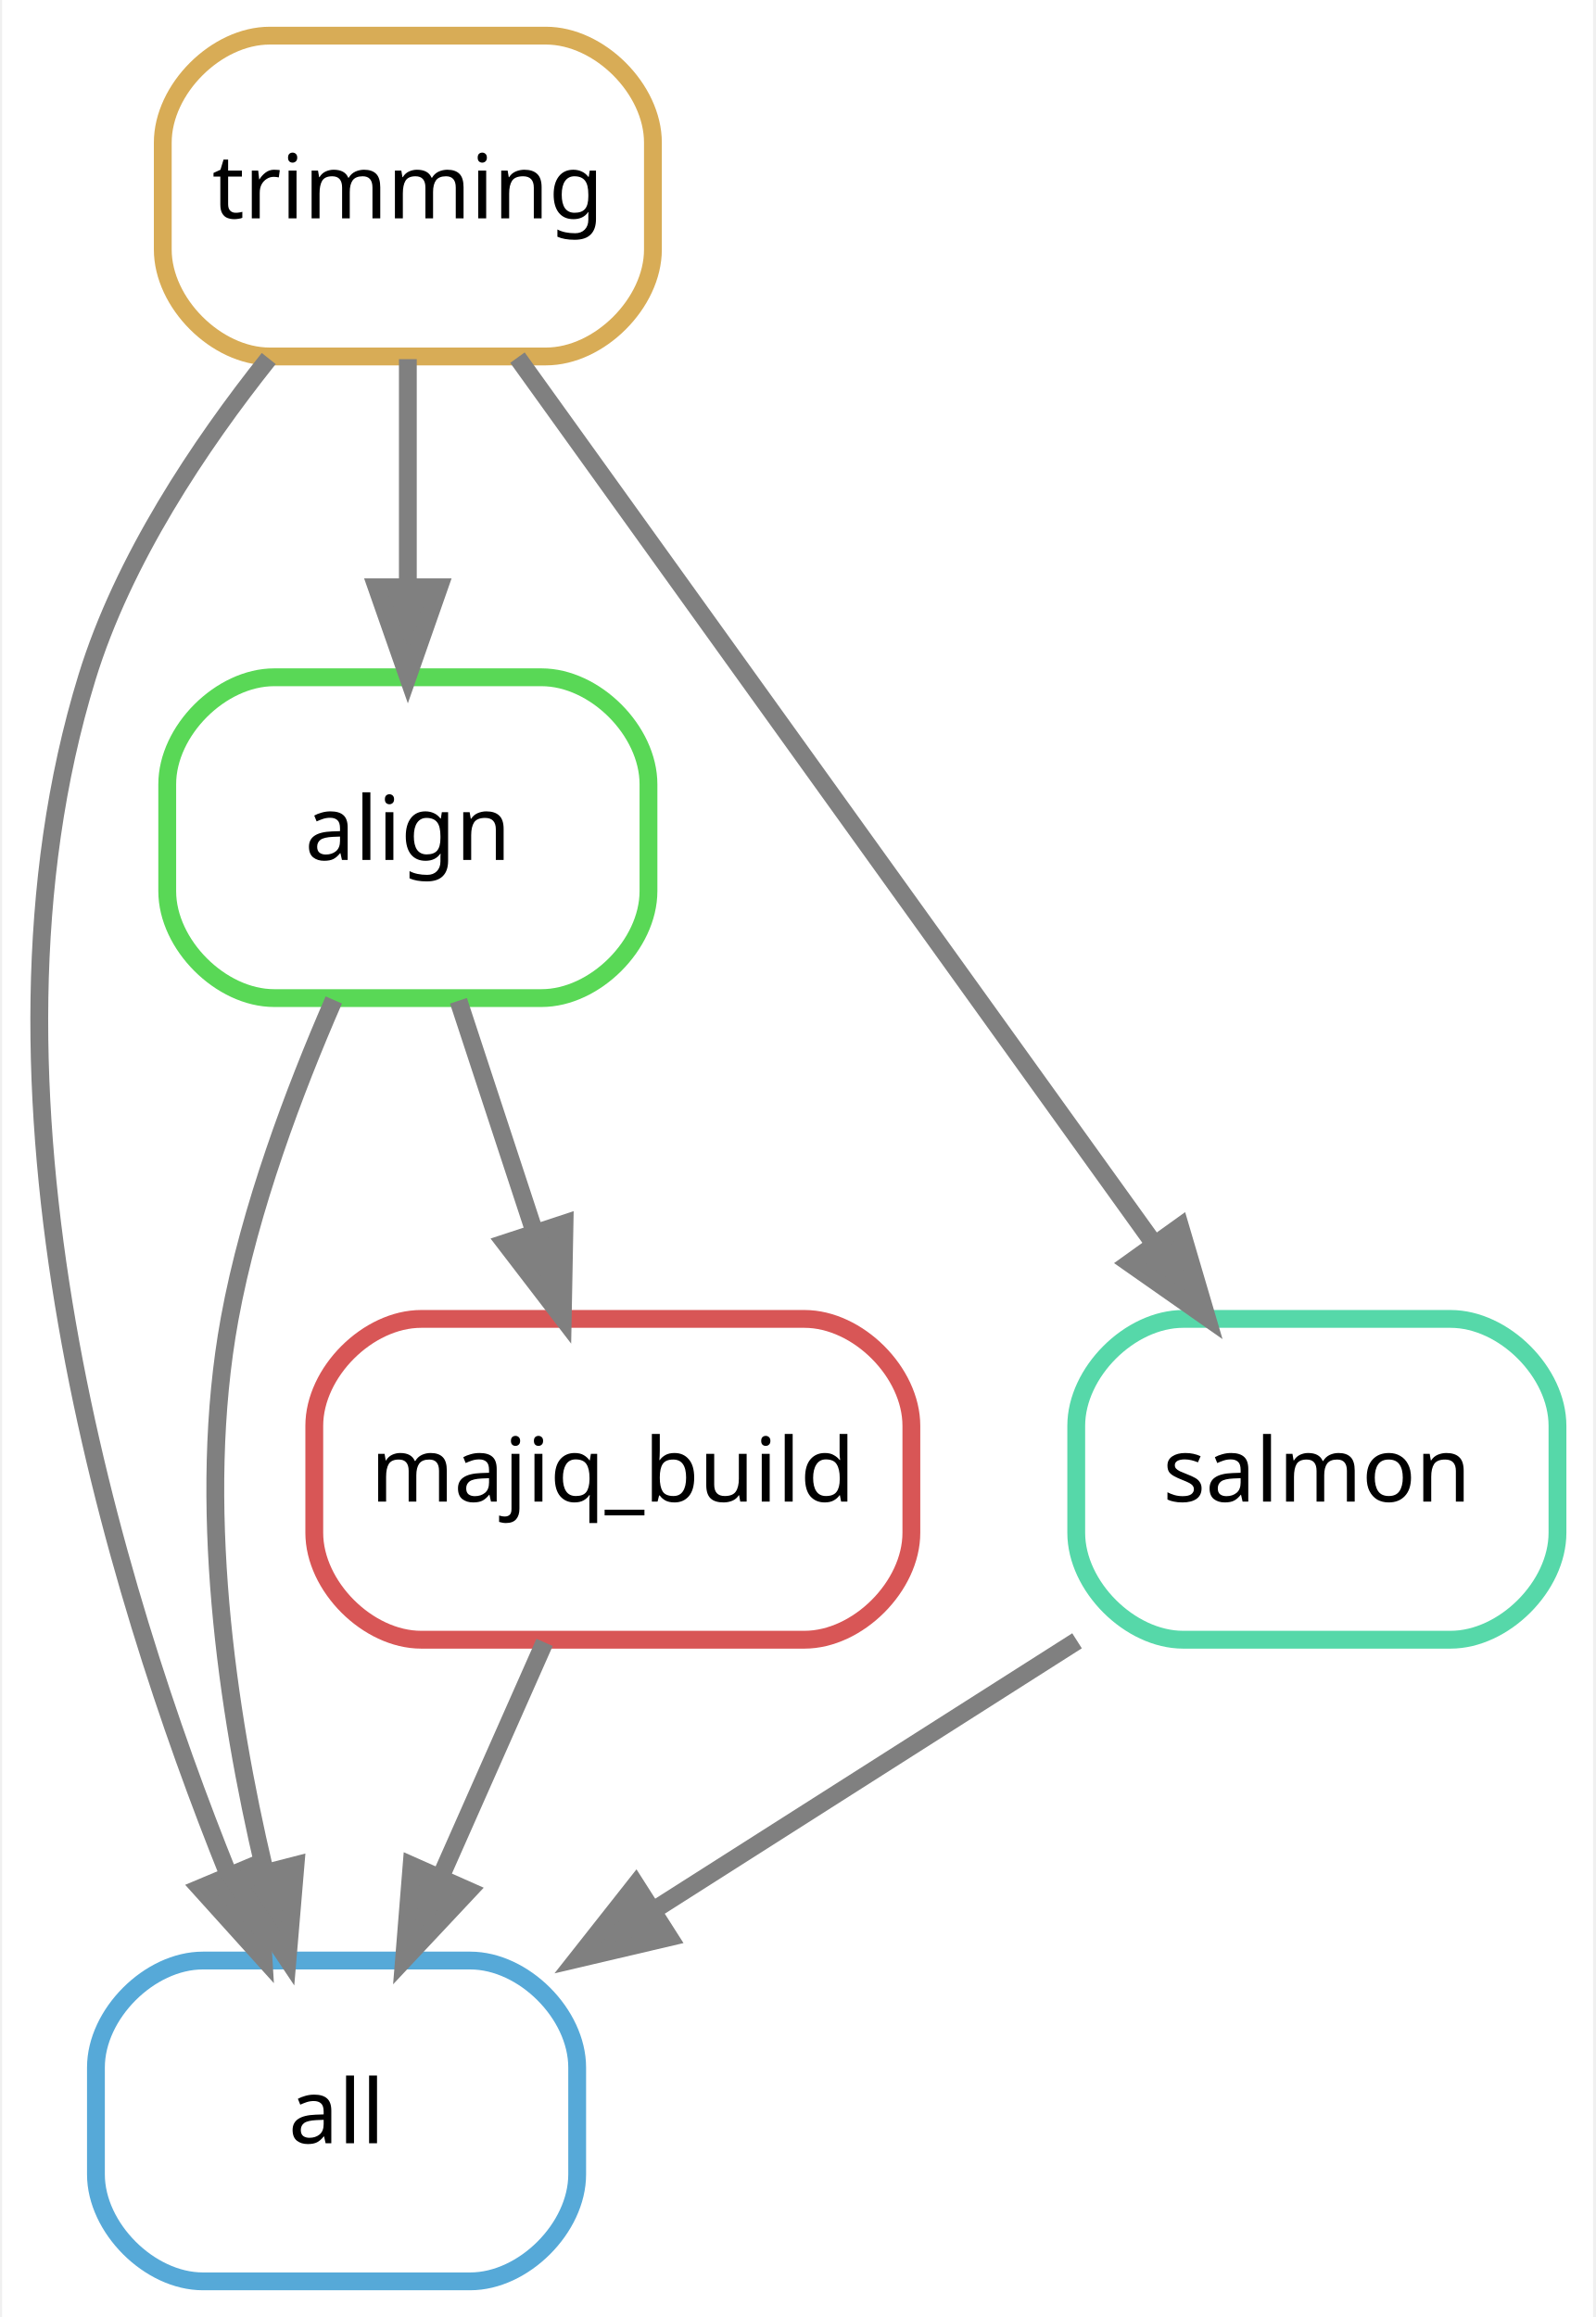
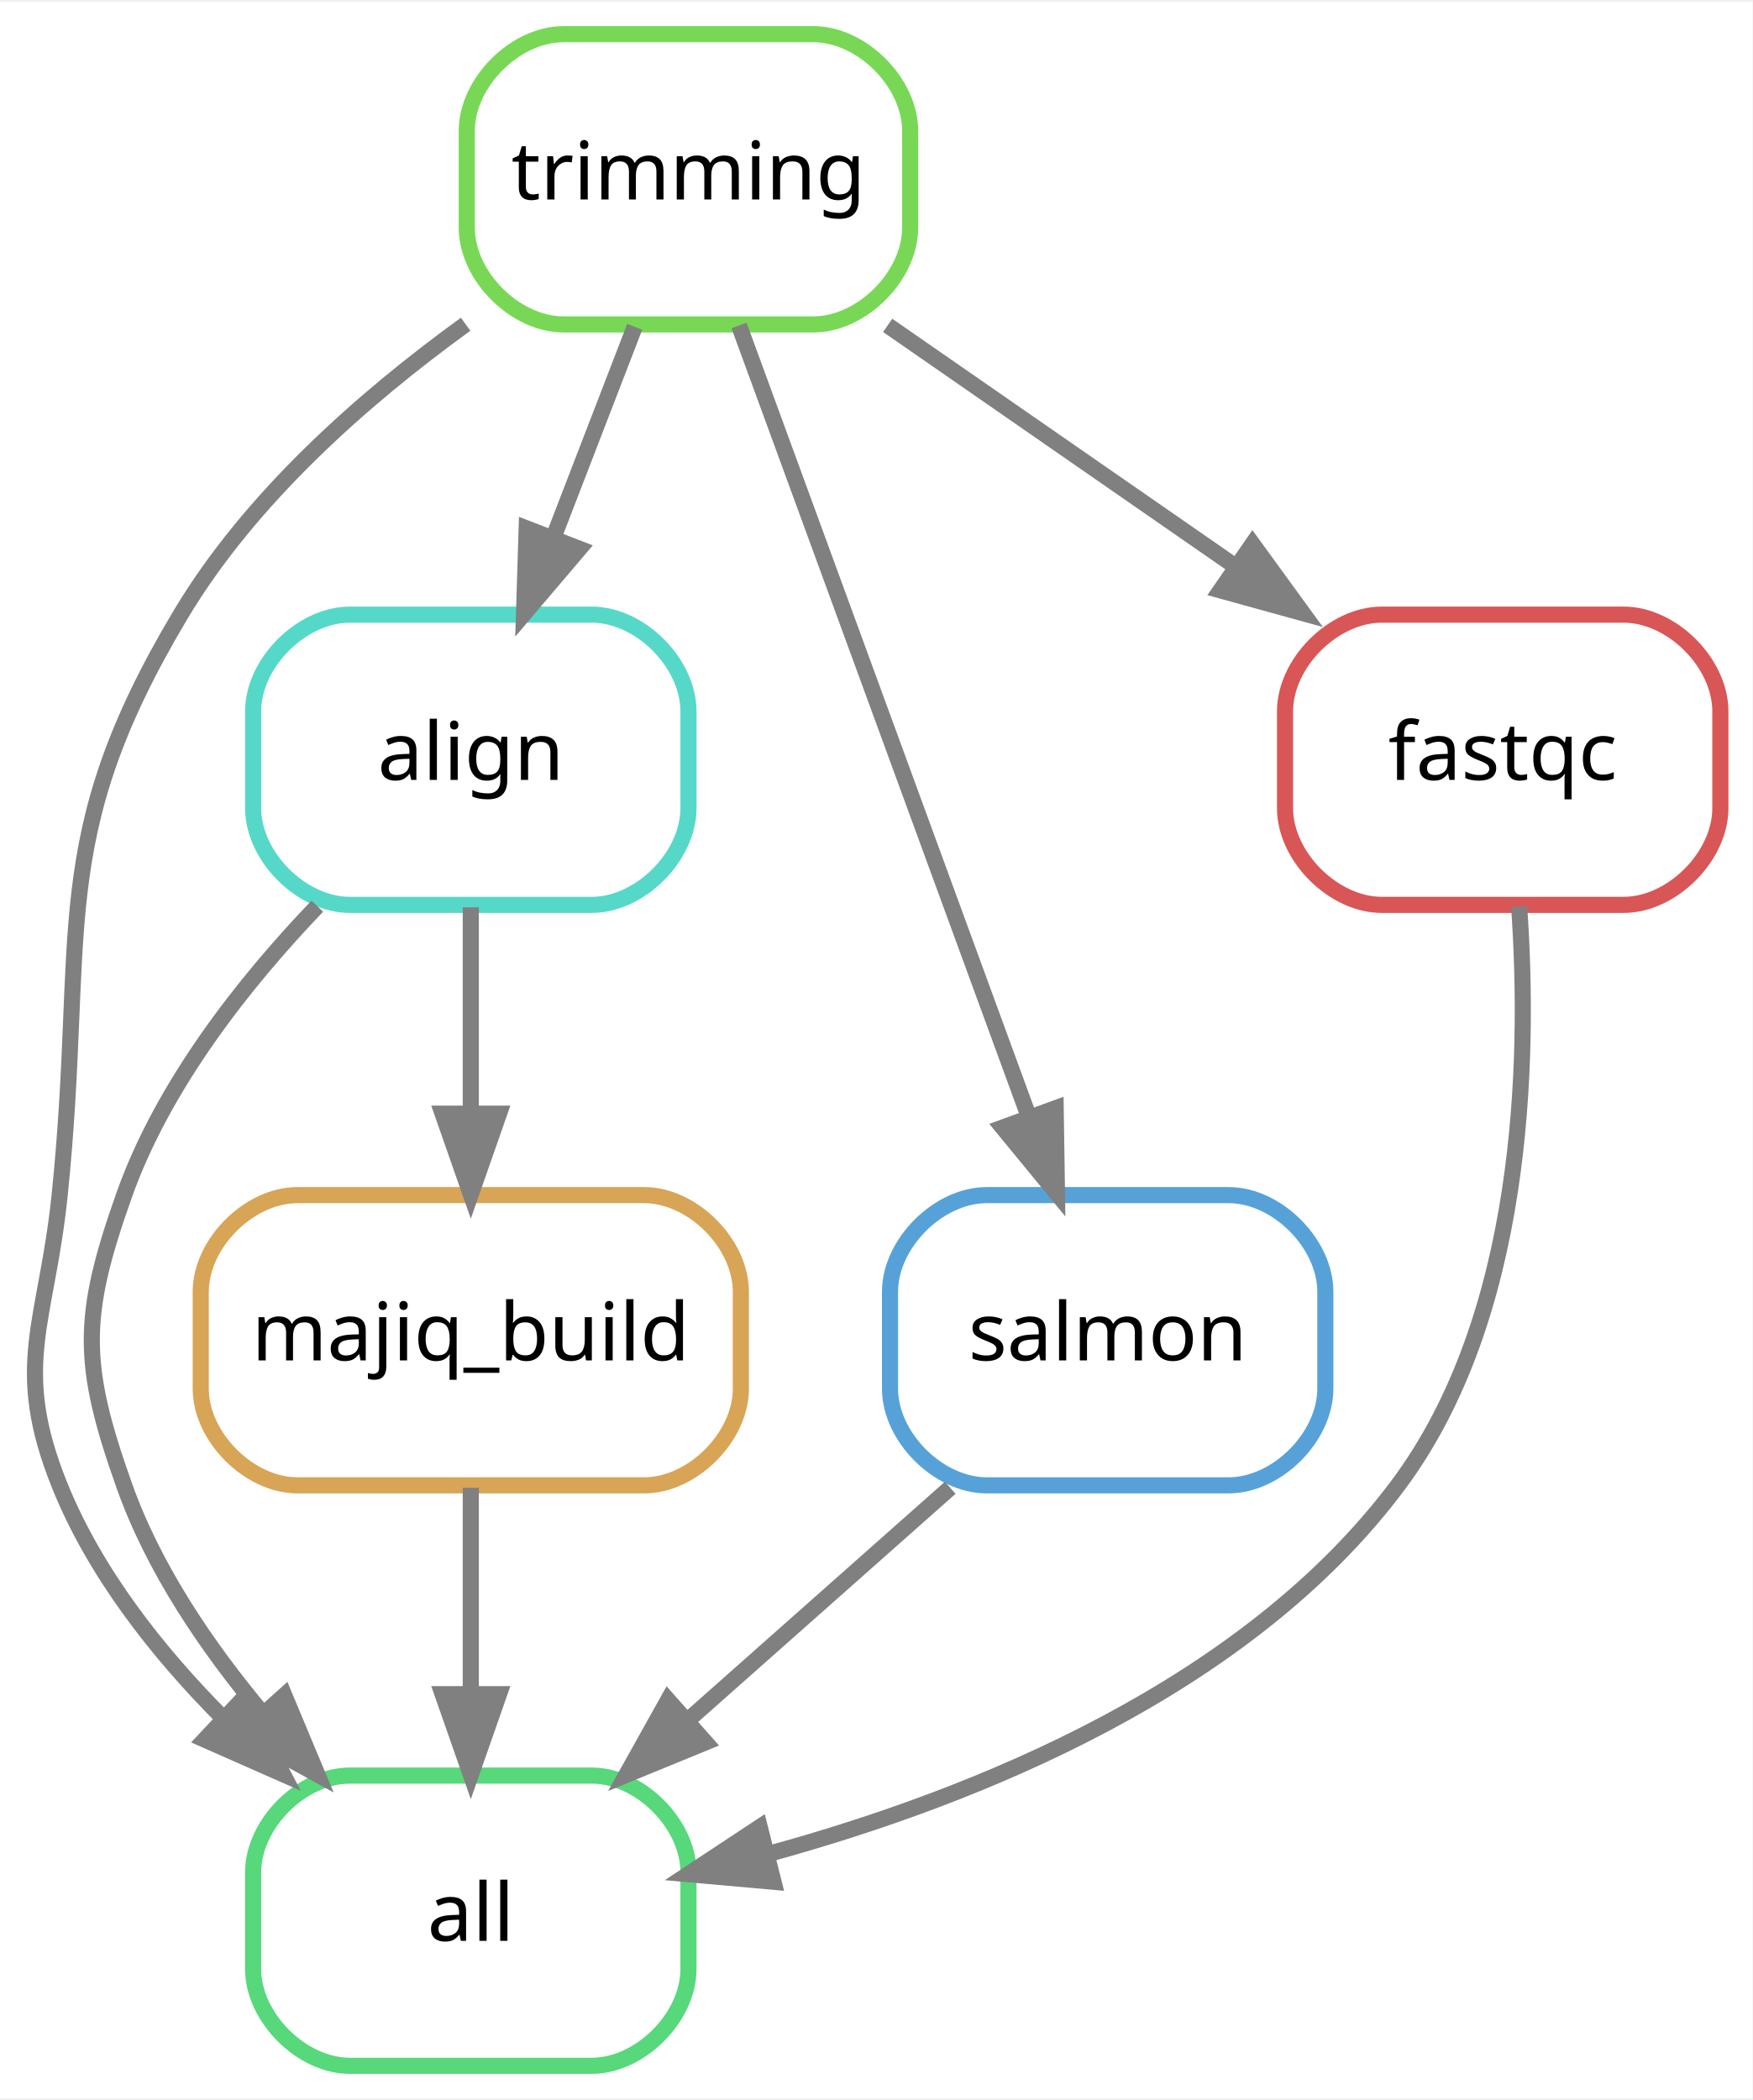
- <svg xmlns="http://www.w3.org/2000/svg" width="179pt" height="260pt" viewBox="0.00 0.00 178.53 260.00">
+ <svg xmlns="http://www.w3.org/2000/svg" width="217pt" height="260pt" viewBox="0.00 0.00 217.40 260.00">
  <g id="graph0" class="graph" transform="scale(1 1) rotate(0) translate(4 256)">
-     <polygon fill="white" stroke="transparent" points="-4,4 -4,-256 174.53,-256 174.53,4 -4,4" />
+     <polygon fill="white" stroke="transparent" points="-4,4 -4,-256 213.4,-256 213.4,4 -4,4" />
    <g id="node1" class="node">
-       <path fill="none" stroke="#56a9d8" stroke-width="2" d="M48.53,-36C48.53,-36 18.53,-36 18.53,-36 12.53,-36 6.53,-30 6.53,-24 6.53,-24 6.53,-12 6.53,-12 6.53,-6 12.53,0 18.53,0 18.53,0 48.53,0 48.53,0 54.53,0 60.53,-6 60.53,-12 60.53,-12 60.53,-24 60.53,-24 60.53,-30 54.53,-36 48.53,-36" />
-       <text text-anchor="middle" x="33.53" y="-15.5" font-family="sans" font-size="10.00">all</text>
+       <path fill="none" stroke="#56d87b" stroke-width="2" d="M69.4,-36C69.4,-36 39.4,-36 39.4,-36 33.4,-36 27.4,-30 27.4,-24 27.4,-24 27.4,-12 27.4,-12 27.4,-6 33.4,0 39.4,0 39.4,0 69.4,0 69.4,0 75.4,0 81.4,-6 81.4,-12 81.4,-12 81.4,-24 81.4,-24 81.4,-30 75.4,-36 69.4,-36" />
+       <text text-anchor="middle" x="54.4" y="-15.5" font-family="sans" font-size="10.00">all</text>
    </g>
    <g id="node2" class="node">
-       <path fill="none" stroke="#d8ac56" stroke-width="2" d="M57.03,-252C57.03,-252 26.03,-252 26.03,-252 20.03,-252 14.03,-246 14.03,-240 14.03,-240 14.03,-228 14.03,-228 14.03,-222 20.03,-216 26.03,-216 26.03,-216 57.03,-216 57.03,-216 63.03,-216 69.03,-222 69.03,-228 69.03,-228 69.03,-240 69.03,-240 69.03,-246 63.03,-252 57.03,-252" />
-       <text text-anchor="middle" x="41.53" y="-231.5" font-family="sans" font-size="10.00">trimming</text>
+       <path fill="none" stroke="#78d856" stroke-width="2" d="M96.9,-252C96.9,-252 65.9,-252 65.9,-252 59.9,-252 53.9,-246 53.9,-240 53.9,-240 53.9,-228 53.9,-228 53.9,-222 59.9,-216 65.9,-216 65.9,-216 96.9,-216 96.9,-216 102.9,-216 108.9,-222 108.9,-228 108.9,-228 108.9,-240 108.9,-240 108.9,-246 102.9,-252 96.9,-252" />
+       <text text-anchor="middle" x="81.4" y="-231.5" font-family="sans" font-size="10.00">trimming</text>
+     </g>
+     <g id="edge3" class="edge">
+       <path fill="none" stroke="grey" stroke-width="2" d="M53.76,-216.02C41.11,-206.87 27.05,-194.48 18.4,-180 1.64,-151.94 6.75,-140.51 3.4,-108 1.76,-92.08 -2.58,-86.84 3.4,-72 7.75,-61.21 15.46,-51.39 23.59,-43.21" />
+       <polygon fill="grey" stroke="grey" stroke-width="2" points="26.19,-45.57 31.1,-36.18 21.4,-40.46 26.19,-45.57" />
+     </g>
+     <g id="node3" class="node">
+       <path fill="none" stroke="#56d8c9" stroke-width="2" d="M69.4,-180C69.4,-180 39.4,-180 39.4,-180 33.4,-180 27.4,-174 27.4,-168 27.4,-168 27.4,-156 27.4,-156 27.4,-150 33.4,-144 39.4,-144 39.4,-144 69.4,-144 69.4,-144 75.4,-144 81.4,-150 81.4,-156 81.4,-156 81.4,-168 81.4,-168 81.4,-174 75.4,-180 69.4,-180" />
+       <text text-anchor="middle" x="54.4" y="-159.5" font-family="sans" font-size="10.00">align</text>
+     </g>
+     <g id="edge6" class="edge">
+       <path fill="none" stroke="grey" stroke-width="2" d="M74.73,-215.7C71.69,-207.81 68.02,-198.3 64.64,-189.55" />
+       <polygon fill="grey" stroke="grey" stroke-width="2" points="67.86,-188.17 61,-180.1 61.33,-190.69 67.86,-188.17" />
+     </g>
+     <g id="node4" class="node">
+       <path fill="none" stroke="#56a2d8" stroke-width="2" d="M148.4,-108C148.4,-108 118.4,-108 118.4,-108 112.4,-108 106.4,-102 106.4,-96 106.4,-96 106.4,-84 106.4,-84 106.4,-78 112.4,-72 118.4,-72 118.4,-72 148.4,-72 148.4,-72 154.4,-72 160.4,-78 160.4,-84 160.4,-84 160.4,-96 160.4,-96 160.4,-102 154.4,-108 148.4,-108" />
+       <text text-anchor="middle" x="133.4" y="-87.5" font-family="sans" font-size="10.00">salmon</text>
+     </g>
+     <g id="edge7" class="edge">
+       <path fill="none" stroke="grey" stroke-width="2" d="M87.67,-215.87C96.61,-191.46 113.1,-146.43 123.65,-117.64" />
+       <polygon fill="grey" stroke="grey" stroke-width="2" points="126.95,-118.78 127.11,-108.19 120.38,-116.38 126.95,-118.78" />
+     </g>
+     <g id="node6" class="node">
+       <path fill="none" stroke="#d85656" stroke-width="2" d="M197.4,-180C197.4,-180 167.4,-180 167.4,-180 161.4,-180 155.4,-174 155.4,-168 155.4,-168 155.4,-156 155.4,-156 155.4,-150 161.4,-144 167.4,-144 167.4,-144 197.4,-144 197.4,-144 203.4,-144 209.4,-150 209.4,-156 209.4,-156 209.4,-168 209.4,-168 209.4,-174 203.4,-180 197.4,-180" />
+       <text text-anchor="middle" x="182.4" y="-159.5" font-family="sans" font-size="10.00">fastqc</text>
+     </g>
+     <g id="edge9" class="edge">
+       <path fill="none" stroke="grey" stroke-width="2" d="M106.11,-215.88C119.07,-206.89 135.13,-195.76 149.17,-186.03" />
+       <polygon fill="grey" stroke="grey" stroke-width="2" points="151.37,-188.76 157.6,-180.19 147.39,-183.01 151.37,-188.76" />
+     </g>
+     <g id="edge4" class="edge">
+       <path fill="none" stroke="grey" stroke-width="2" d="M35.36,-143.84C26.22,-134.3 16.23,-121.62 11.4,-108 6.05,-92.92 6.05,-87.08 11.4,-72 15.06,-61.68 21.69,-51.9 28.66,-43.61" />
+       <polygon fill="grey" stroke="grey" stroke-width="2" points="31.27,-45.94 35.36,-36.16 26.07,-41.26 31.27,-45.94" />
+     </g>
+     <g id="node5" class="node">
+       <path fill="none" stroke="#d8a456" stroke-width="2" d="M75.9,-108C75.9,-108 32.9,-108 32.9,-108 26.9,-108 20.9,-102 20.9,-96 20.9,-96 20.9,-84 20.9,-84 20.9,-78 26.9,-72 32.9,-72 32.9,-72 75.9,-72 75.9,-72 81.9,-72 87.9,-78 87.9,-84 87.9,-84 87.9,-96 87.9,-96 87.9,-102 81.9,-108 75.9,-108" />
+       <text text-anchor="middle" x="54.4" y="-87.5" font-family="sans" font-size="10.00">majiq_build</text>
+     </g>
+     <g id="edge8" class="edge">
+       <path fill="none" stroke="grey" stroke-width="2" d="M54.4,-143.7C54.4,-135.98 54.4,-126.71 54.4,-118.11" />
+       <polygon fill="grey" stroke="grey" stroke-width="2" points="57.9,-118.1 54.4,-108.1 50.9,-118.1 57.9,-118.1" />
+     </g>
+     <g id="edge5" class="edge">
+       <path fill="none" stroke="grey" stroke-width="2" d="M113.87,-71.7C104.02,-62.97 91.91,-52.24 81.2,-42.75" />
+       <polygon fill="grey" stroke="grey" stroke-width="2" points="83.51,-40.12 73.7,-36.1 78.87,-45.36 83.51,-40.12" />
+     </g>
+     <g id="edge2" class="edge">
+       <path fill="none" stroke="grey" stroke-width="2" d="M54.4,-71.7C54.4,-63.98 54.4,-54.71 54.4,-46.11" />
+       <polygon fill="grey" stroke="grey" stroke-width="2" points="57.9,-46.1 54.4,-36.1 50.9,-46.1 57.9,-46.1" />
    </g>
    <g id="edge1" class="edge">
-       <path fill="none" stroke="grey" stroke-width="2" d="M25.92,-215.77C18.16,-206.03 9.58,-193.18 5.53,-180 -8.68,-133.8 8.43,-77.78 21.46,-45.48" />
-       <polygon fill="grey" stroke="grey" stroke-width="2" points="24.69,-46.83 25.33,-36.25 18.23,-44.12 24.69,-46.83" />
-     </g>
-     <g id="node3" class="node">
-       <path fill="none" stroke="#59d856" stroke-width="2" d="M56.53,-180C56.53,-180 26.53,-180 26.53,-180 20.53,-180 14.53,-174 14.53,-168 14.53,-168 14.53,-156 14.53,-156 14.53,-150 20.53,-144 26.53,-144 26.53,-144 56.53,-144 56.53,-144 62.53,-144 68.53,-150 68.53,-156 68.53,-156 68.53,-168 68.53,-168 68.53,-174 62.53,-180 56.53,-180" />
-       <text text-anchor="middle" x="41.53" y="-159.5" font-family="sans" font-size="10.00">align</text>
-     </g>
-     <g id="edge5" class="edge">
-       <path fill="none" stroke="grey" stroke-width="2" d="M41.53,-215.7C41.53,-207.98 41.53,-198.71 41.53,-190.11" />
-       <polygon fill="grey" stroke="grey" stroke-width="2" points="45.03,-190.1 41.53,-180.1 38.03,-190.1 45.03,-190.1" />
-     </g>
-     <g id="node4" class="node">
-       <path fill="none" stroke="#56d8a9" stroke-width="2" d="M158.53,-108C158.53,-108 128.53,-108 128.53,-108 122.53,-108 116.53,-102 116.53,-96 116.53,-96 116.53,-84 116.53,-84 116.53,-78 122.53,-72 128.53,-72 128.53,-72 158.53,-72 158.53,-72 164.53,-72 170.53,-78 170.53,-84 170.53,-84 170.53,-96 170.53,-96 170.53,-102 164.53,-108 158.53,-108" />
-       <text text-anchor="middle" x="143.53" y="-87.5" font-family="sans" font-size="10.00">salmon</text>
-     </g>
-     <g id="edge6" class="edge">
-       <path fill="none" stroke="grey" stroke-width="2" d="M53.83,-215.87C71.6,-191.14 104.57,-145.24 125.2,-116.51" />
-       <polygon fill="grey" stroke="grey" stroke-width="2" points="128.19,-118.35 131.18,-108.19 122.5,-114.27 128.19,-118.35" />
-     </g>
-     <g id="edge3" class="edge">
-       <path fill="none" stroke="grey" stroke-width="2" d="M33.22,-143.79C28.79,-133.63 23.79,-120.38 21.53,-108 17.77,-87.42 21.25,-63.97 25.41,-46.31" />
-       <polygon fill="grey" stroke="grey" stroke-width="2" points="28.92,-46.69 28.03,-36.14 22.15,-44.95 28.92,-46.69" />
-     </g>
-     <g id="node5" class="node">
-       <path fill="none" stroke="#d85656" stroke-width="2" d="M86.03,-108C86.03,-108 43.03,-108 43.03,-108 37.03,-108 31.03,-102 31.03,-96 31.03,-96 31.03,-84 31.03,-84 31.03,-78 37.03,-72 43.03,-72 43.03,-72 86.03,-72 86.03,-72 92.03,-72 98.03,-78 98.03,-84 98.03,-84 98.03,-96 98.03,-96 98.03,-102 92.03,-108 86.03,-108" />
-       <text text-anchor="middle" x="64.53" y="-87.5" font-family="sans" font-size="10.00">majiq_build</text>
-     </g>
-     <g id="edge7" class="edge">
-       <path fill="none" stroke="grey" stroke-width="2" d="M47.21,-143.7C49.78,-135.9 52.86,-126.51 55.71,-117.83" />
-       <polygon fill="grey" stroke="grey" stroke-width="2" points="59.11,-118.7 58.91,-108.1 52.46,-116.51 59.11,-118.7" />
-     </g>
-     <g id="edge4" class="edge">
-       <path fill="none" stroke="grey" stroke-width="2" d="M116.62,-71.88C102.37,-62.81 84.68,-51.55 69.29,-41.76" />
-       <polygon fill="grey" stroke="grey" stroke-width="2" points="70.86,-38.61 60.54,-36.19 67.1,-44.51 70.86,-38.61" />
-     </g>
-     <g id="edge2" class="edge">
-       <path fill="none" stroke="grey" stroke-width="2" d="M56.87,-71.7C53.34,-63.73 49.07,-54.1 45.16,-45.26" />
-       <polygon fill="grey" stroke="grey" stroke-width="2" points="48.35,-43.83 41.1,-36.1 41.95,-46.67 48.35,-43.83" />
+       <path fill="none" stroke="grey" stroke-width="2" d="M184.44,-143.78C185.79,-124.4 185.02,-92.89 169.4,-72 150.69,-46.98 117.31,-33.4 91.31,-26.28" />
+       <polygon fill="grey" stroke="grey" stroke-width="2" points="91.95,-22.83 81.4,-23.77 90.24,-29.61 91.95,-22.83" />
    </g>
  </g>
</svg>
